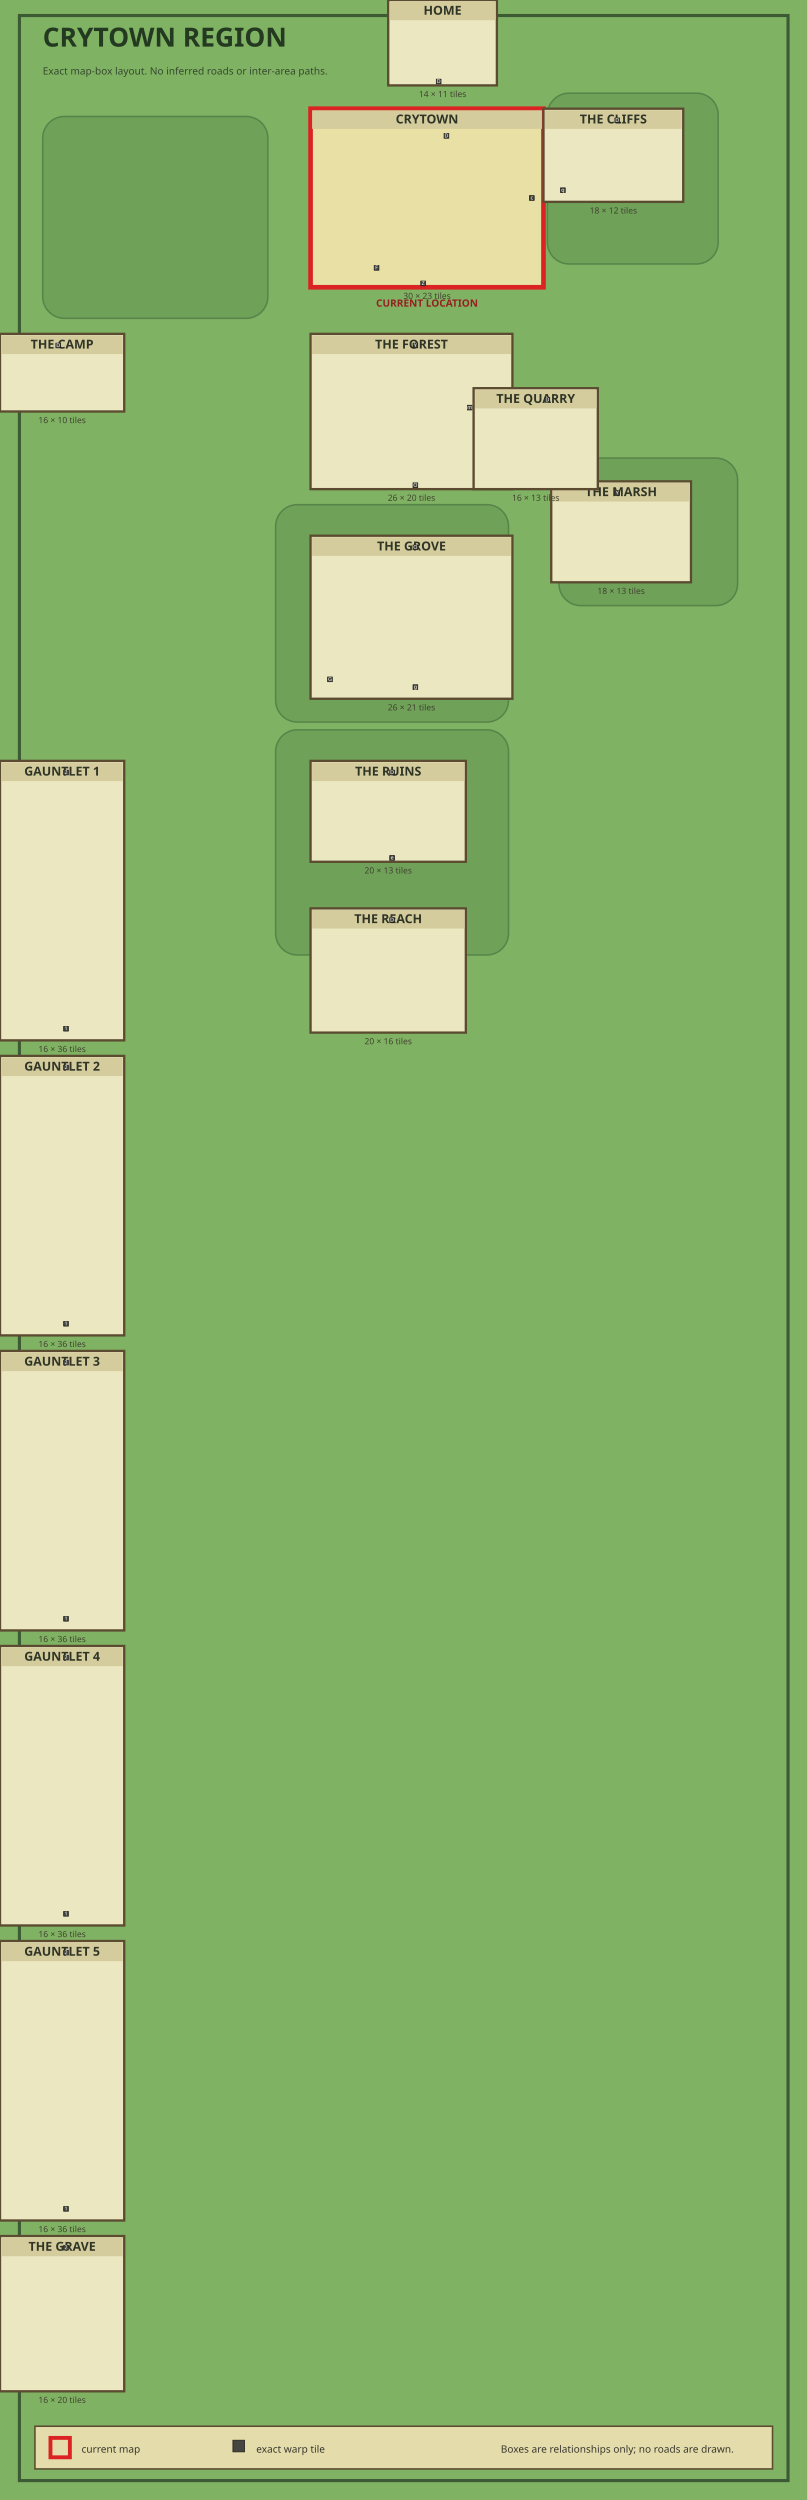
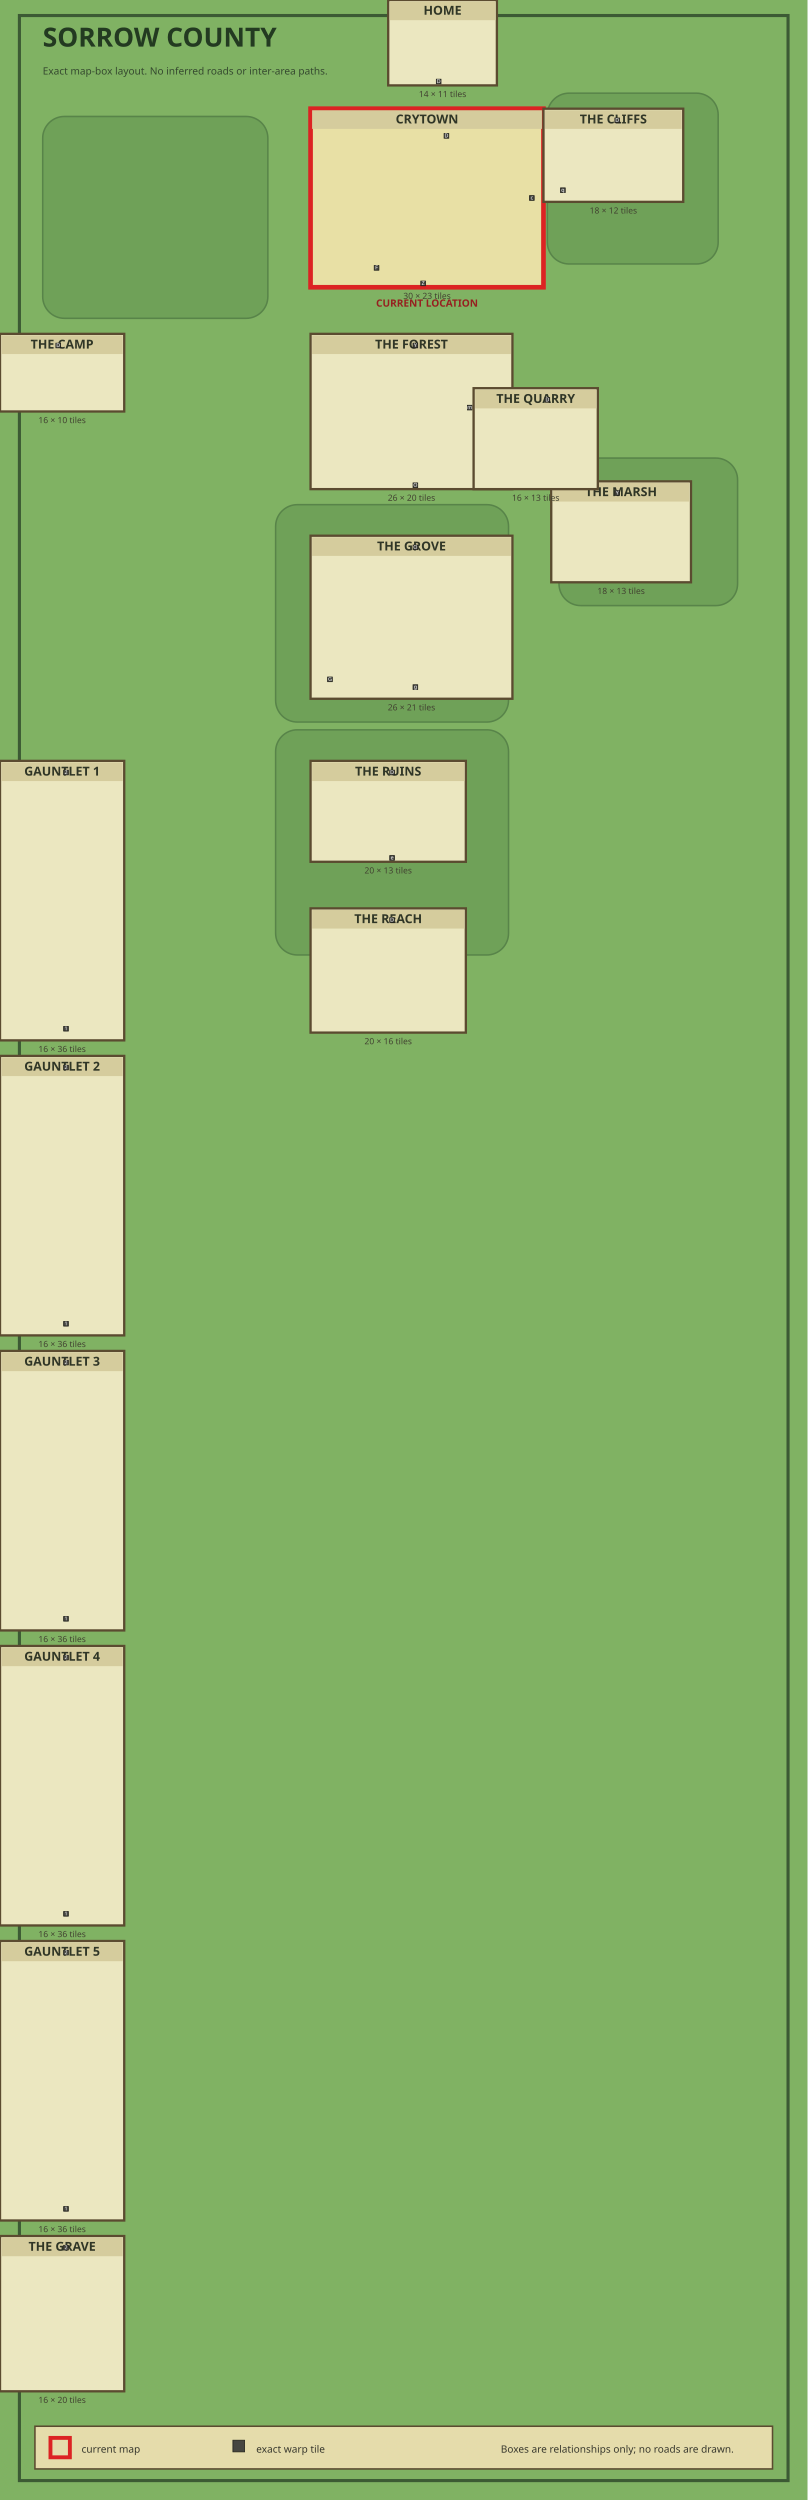
<svg xmlns="http://www.w3.org/2000/svg" width="1040" height="3220" viewBox="0 0 1040 3220">
  <rect width="1040" height="3220" fill="#80b263" />
  <rect x="25" y="20" width="990" height="3175" fill="none" stroke="#3c5a34" stroke-width="4" />
-   <text x="55" y="60" font-family="sans-serif" font-size="34" font-weight="700" fill="#233a21">CRYTOWN REGION</text>
+   <text x="55" y="60" font-family="sans-serif" font-size="34" font-weight="700" fill="#233a21">SORROW COUNTY</text>
  <text x="55" y="96" font-family="sans-serif" font-size="13" fill="#34482e">Exact map-box layout. No inferred roads or inter-area paths.</text>
  <g fill="#6fa158" stroke="#588449" stroke-width="2">
    <rect x="55" y="150" width="290" height="260" rx="28" />
    <rect x="705" y="120" width="220" height="220" rx="28" />
    <rect x="720" y="590" width="230" height="190" rx="28" />
    <rect x="355" y="650" width="300" height="280" rx="28" />
    <rect x="355" y="940" width="300" height="290" rx="28" />
  </g>
  <style>text{font-family:sans-serif}.box{fill:#ebe7c0;stroke:#5b4b30;stroke-width:3}.head{fill:#d5cc9d}.current{fill:#e8e0a5;stroke:#dc2323;stroke-width:6}.gate{fill:#464641;stroke:#1e1e19;stroke-width:1}</style>
  <g>
    <rect class="box" x="500" y="0" width="140" height="110" />
    <rect class="head" x="502" y="2" width="136" height="24" />
    <text x="570" y="19" font-size="16" font-weight="700" text-anchor="middle" fill="#2f3526">HOME</text>
    <rect class="gate" x="562" y="102" width="6" height="6" />
    <text x="565" y="107" font-size="7" text-anchor="middle" fill="#fff">D</text>
    <text x="570" y="125" font-size="11" text-anchor="middle" fill="#414130">14 × 11 tiles</text>
  </g>
  <g>
    <rect class="current" x="400" y="140" width="300" height="230" />
    <rect class="head" x="402" y="142" width="296" height="24" />
    <text x="550" y="159" font-size="16" font-weight="700" text-anchor="middle" fill="#2f3526">CRYTOWN</text>
    <rect class="gate" x="572" y="172" width="6" height="6" />
    <text x="575" y="177" font-size="7" text-anchor="middle" fill="#fff">D</text>
    <rect class="gate" x="542" y="362" width="6" height="6" />
    <text x="545" y="367" font-size="7" text-anchor="middle" fill="#fff">Z</text>
    <rect class="gate" x="482" y="342" width="6" height="6" />
    <text x="485" y="347" font-size="7" text-anchor="middle" fill="#fff">F</text>
    <rect class="gate" x="682" y="252" width="6" height="6" />
    <text x="685" y="257" font-size="7" text-anchor="middle" fill="#fff">c</text>
    <text x="550" y="385" font-size="11" text-anchor="middle" fill="#414130">30 × 23 tiles</text>
  </g>
  <g>
    <rect class="box" x="0" y="430" width="160" height="100" />
    <rect class="head" x="2" y="432" width="156" height="24" />
    <text x="80" y="449" font-size="16" font-weight="700" text-anchor="middle" fill="#2f3526">THE CAMP</text>
    <rect class="gate" x="72" y="442" width="6" height="6" />
    <text x="75" y="447" font-size="7" text-anchor="middle" fill="#fff">D</text>
    <text x="80" y="545" font-size="11" text-anchor="middle" fill="#414130">16 × 10 tiles</text>
  </g>
  <g>
    <rect class="box" x="400" y="430" width="260" height="200" />
    <rect class="head" x="402" y="432" width="256" height="24" />
    <text x="530" y="449" font-size="16" font-weight="700" text-anchor="middle" fill="#2f3526">THE FOREST</text>
    <rect class="gate" x="532" y="442" width="6" height="6" />
    <text x="535" y="447" font-size="7" text-anchor="middle" fill="#fff">Y</text>
    <rect class="gate" x="532" y="622" width="6" height="6" />
    <text x="535" y="627" font-size="7" text-anchor="middle" fill="#fff">O</text>
    <rect class="gate" x="602" y="522" width="6" height="6" />
    <text x="605" y="527" font-size="7" text-anchor="middle" fill="#fff">m</text>
    <text x="530" y="645" font-size="11" text-anchor="middle" fill="#414130">26 × 20 tiles</text>
  </g>
  <g>
    <rect class="box" x="700" y="140" width="180" height="120" />
    <rect class="head" x="702" y="142" width="176" height="24" />
    <text x="790" y="159" font-size="16" font-weight="700" text-anchor="middle" fill="#2f3526">THE CLIFFS</text>
    <rect class="gate" x="792" y="152" width="6" height="6" />
    <text x="795" y="157" font-size="7" text-anchor="middle" fill="#fff">D</text>
    <rect class="gate" x="722" y="242" width="6" height="6" />
    <text x="725" y="247" font-size="7" text-anchor="middle" fill="#fff">q</text>
    <text x="790" y="275" font-size="11" text-anchor="middle" fill="#414130">18 × 12 tiles</text>
  </g>
  <g>
    <rect class="box" x="710" y="620" width="180" height="130" />
    <rect class="head" x="712" y="622" width="176" height="24" />
    <text x="800" y="639" font-size="16" font-weight="700" text-anchor="middle" fill="#2f3526">THE MARSH</text>
    <rect class="gate" x="792" y="632" width="6" height="6" />
    <text x="795" y="637" font-size="7" text-anchor="middle" fill="#fff">Y</text>
    <text x="800" y="765" font-size="11" text-anchor="middle" fill="#414130">18 × 13 tiles</text>
  </g>
  <g>
    <rect class="box" x="400" y="690" width="260" height="210" />
    <rect class="head" x="402" y="692" width="256" height="24" />
    <text x="530" y="709" font-size="16" font-weight="700" text-anchor="middle" fill="#2f3526">THE GROVE</text>
    <rect class="gate" x="532" y="702" width="6" height="6" />
    <text x="535" y="707" font-size="7" text-anchor="middle" fill="#fff">O</text>
    <rect class="gate" x="532" y="882" width="6" height="6" />
    <text x="535" y="887" font-size="7" text-anchor="middle" fill="#fff">g</text>
    <rect class="gate" x="422" y="872" width="6" height="6" />
    <text x="425" y="877" font-size="7" text-anchor="middle" fill="#fff">G</text>
    <text x="530" y="915" font-size="11" text-anchor="middle" fill="#414130">26 × 21 tiles</text>
  </g>
  <g>
    <rect class="box" x="610" y="500" width="160" height="130" />
    <rect class="head" x="612" y="502" width="156" height="24" />
    <text x="690" y="519" font-size="16" font-weight="700" text-anchor="middle" fill="#2f3526">THE QUARRY</text>
    <rect class="gate" x="702" y="512" width="6" height="6" />
    <text x="705" y="517" font-size="7" text-anchor="middle" fill="#fff">D</text>
    <text x="690" y="645" font-size="11" text-anchor="middle" fill="#414130">16 × 13 tiles</text>
  </g>
  <g>
    <rect class="box" x="0" y="980" width="160" height="360" />
    <rect class="head" x="2" y="982" width="156" height="24" />
    <text x="80" y="999" font-size="16" font-weight="700" text-anchor="middle" fill="#2f3526">GAUNTLET 1</text>
    <rect class="gate" x="82" y="992" width="6" height="6" />
    <text x="85" y="997" font-size="7" text-anchor="middle" fill="#fff">2</text>
    <rect class="gate" x="82" y="1322" width="6" height="6" />
    <text x="85" y="1327" font-size="7" text-anchor="middle" fill="#fff">1</text>
    <text x="80" y="1355" font-size="11" text-anchor="middle" fill="#414130">16 × 36 tiles</text>
  </g>
  <g>
    <rect class="box" x="400" y="980" width="200" height="130" />
    <rect class="head" x="402" y="982" width="196" height="24" />
    <text x="500" y="999" font-size="16" font-weight="700" text-anchor="middle" fill="#2f3526">THE RUINS</text>
    <rect class="gate" x="502" y="992" width="6" height="6" />
    <text x="505" y="997" font-size="7" text-anchor="middle" fill="#fff">D</text>
    <rect class="gate" x="502" y="1102" width="6" height="6" />
    <text x="505" y="1107" font-size="7" text-anchor="middle" fill="#fff">e</text>
    <text x="500" y="1125" font-size="11" text-anchor="middle" fill="#414130">20 × 13 tiles</text>
  </g>
  <g>
    <rect class="box" x="400" y="1170" width="200" height="160" />
    <rect class="head" x="402" y="1172" width="196" height="24" />
    <text x="500" y="1189" font-size="16" font-weight="700" text-anchor="middle" fill="#2f3526">THE REACH</text>
    <rect class="gate" x="502" y="1182" width="6" height="6" />
    <text x="505" y="1187" font-size="7" text-anchor="middle" fill="#fff">D</text>
    <text x="500" y="1345" font-size="11" text-anchor="middle" fill="#414130">20 × 16 tiles</text>
  </g>
  <g>
    <rect class="box" x="0" y="1360" width="160" height="360" />
    <rect class="head" x="2" y="1362" width="156" height="24" />
    <text x="80" y="1379" font-size="16" font-weight="700" text-anchor="middle" fill="#2f3526">GAUNTLET 2</text>
    <rect class="gate" x="82" y="1372" width="6" height="6" />
    <text x="85" y="1377" font-size="7" text-anchor="middle" fill="#fff">2</text>
    <rect class="gate" x="82" y="1702" width="6" height="6" />
    <text x="85" y="1707" font-size="7" text-anchor="middle" fill="#fff">1</text>
    <text x="80" y="1735" font-size="11" text-anchor="middle" fill="#414130">16 × 36 tiles</text>
  </g>
  <g>
    <rect class="box" x="0" y="1740" width="160" height="360" />
    <rect class="head" x="2" y="1742" width="156" height="24" />
    <text x="80" y="1759" font-size="16" font-weight="700" text-anchor="middle" fill="#2f3526">GAUNTLET 3</text>
    <rect class="gate" x="82" y="1752" width="6" height="6" />
    <text x="85" y="1757" font-size="7" text-anchor="middle" fill="#fff">2</text>
    <rect class="gate" x="82" y="2082" width="6" height="6" />
    <text x="85" y="2087" font-size="7" text-anchor="middle" fill="#fff">1</text>
    <text x="80" y="2115" font-size="11" text-anchor="middle" fill="#414130">16 × 36 tiles</text>
  </g>
  <g>
    <rect class="box" x="0" y="2120" width="160" height="360" />
    <rect class="head" x="2" y="2122" width="156" height="24" />
    <text x="80" y="2139" font-size="16" font-weight="700" text-anchor="middle" fill="#2f3526">GAUNTLET 4</text>
    <rect class="gate" x="82" y="2132" width="6" height="6" />
    <text x="85" y="2137" font-size="7" text-anchor="middle" fill="#fff">2</text>
    <rect class="gate" x="82" y="2462" width="6" height="6" />
    <text x="85" y="2467" font-size="7" text-anchor="middle" fill="#fff">1</text>
    <text x="80" y="2495" font-size="11" text-anchor="middle" fill="#414130">16 × 36 tiles</text>
  </g>
  <g>
    <rect class="box" x="0" y="2500" width="160" height="360" />
    <rect class="head" x="2" y="2502" width="156" height="24" />
    <text x="80" y="2519" font-size="16" font-weight="700" text-anchor="middle" fill="#2f3526">GAUNTLET 5</text>
    <rect class="gate" x="82" y="2512" width="6" height="6" />
    <text x="85" y="2517" font-size="7" text-anchor="middle" fill="#fff">2</text>
    <rect class="gate" x="82" y="2842" width="6" height="6" />
    <text x="85" y="2847" font-size="7" text-anchor="middle" fill="#fff">1</text>
    <text x="80" y="2875" font-size="11" text-anchor="middle" fill="#414130">16 × 36 tiles</text>
  </g>
  <g>
    <rect class="box" x="0" y="2880" width="160" height="200" />
    <rect class="head" x="2" y="2882" width="156" height="24" />
    <text x="80" y="2899" font-size="16" font-weight="700" text-anchor="middle" fill="#2f3526">THE GRAVE</text>
    <rect class="gate" x="82" y="2892" width="6" height="6" />
    <text x="85" y="2897" font-size="7" text-anchor="middle" fill="#fff">2</text>
    <text x="80" y="3095" font-size="11" text-anchor="middle" fill="#414130">16 × 20 tiles</text>
  </g>
  <text x="550" y="395" font-family="sans-serif" font-size="13" font-weight="700" text-anchor="middle" fill="#962020">CURRENT LOCATION</text>
  <g transform="translate(45,3125)">
    <rect width="950" height="55" fill="#e5dcab" stroke="#5b4b30" stroke-width="2" />
    <rect x="20" y="15" width="25" height="25" fill="none" stroke="#dc2323" stroke-width="5" />
    <text x="60" y="34" font-size="13" fill="#37372d">current map</text>
    <rect x="255" y="18" width="15" height="15" class="gate" />
    <text x="285" y="34" font-size="13" fill="#37372d">exact warp tile</text>
    <text x="600" y="34" font-size="13" fill="#37372d">Boxes are relationships only; no roads are drawn.</text>
  </g>
</svg>
